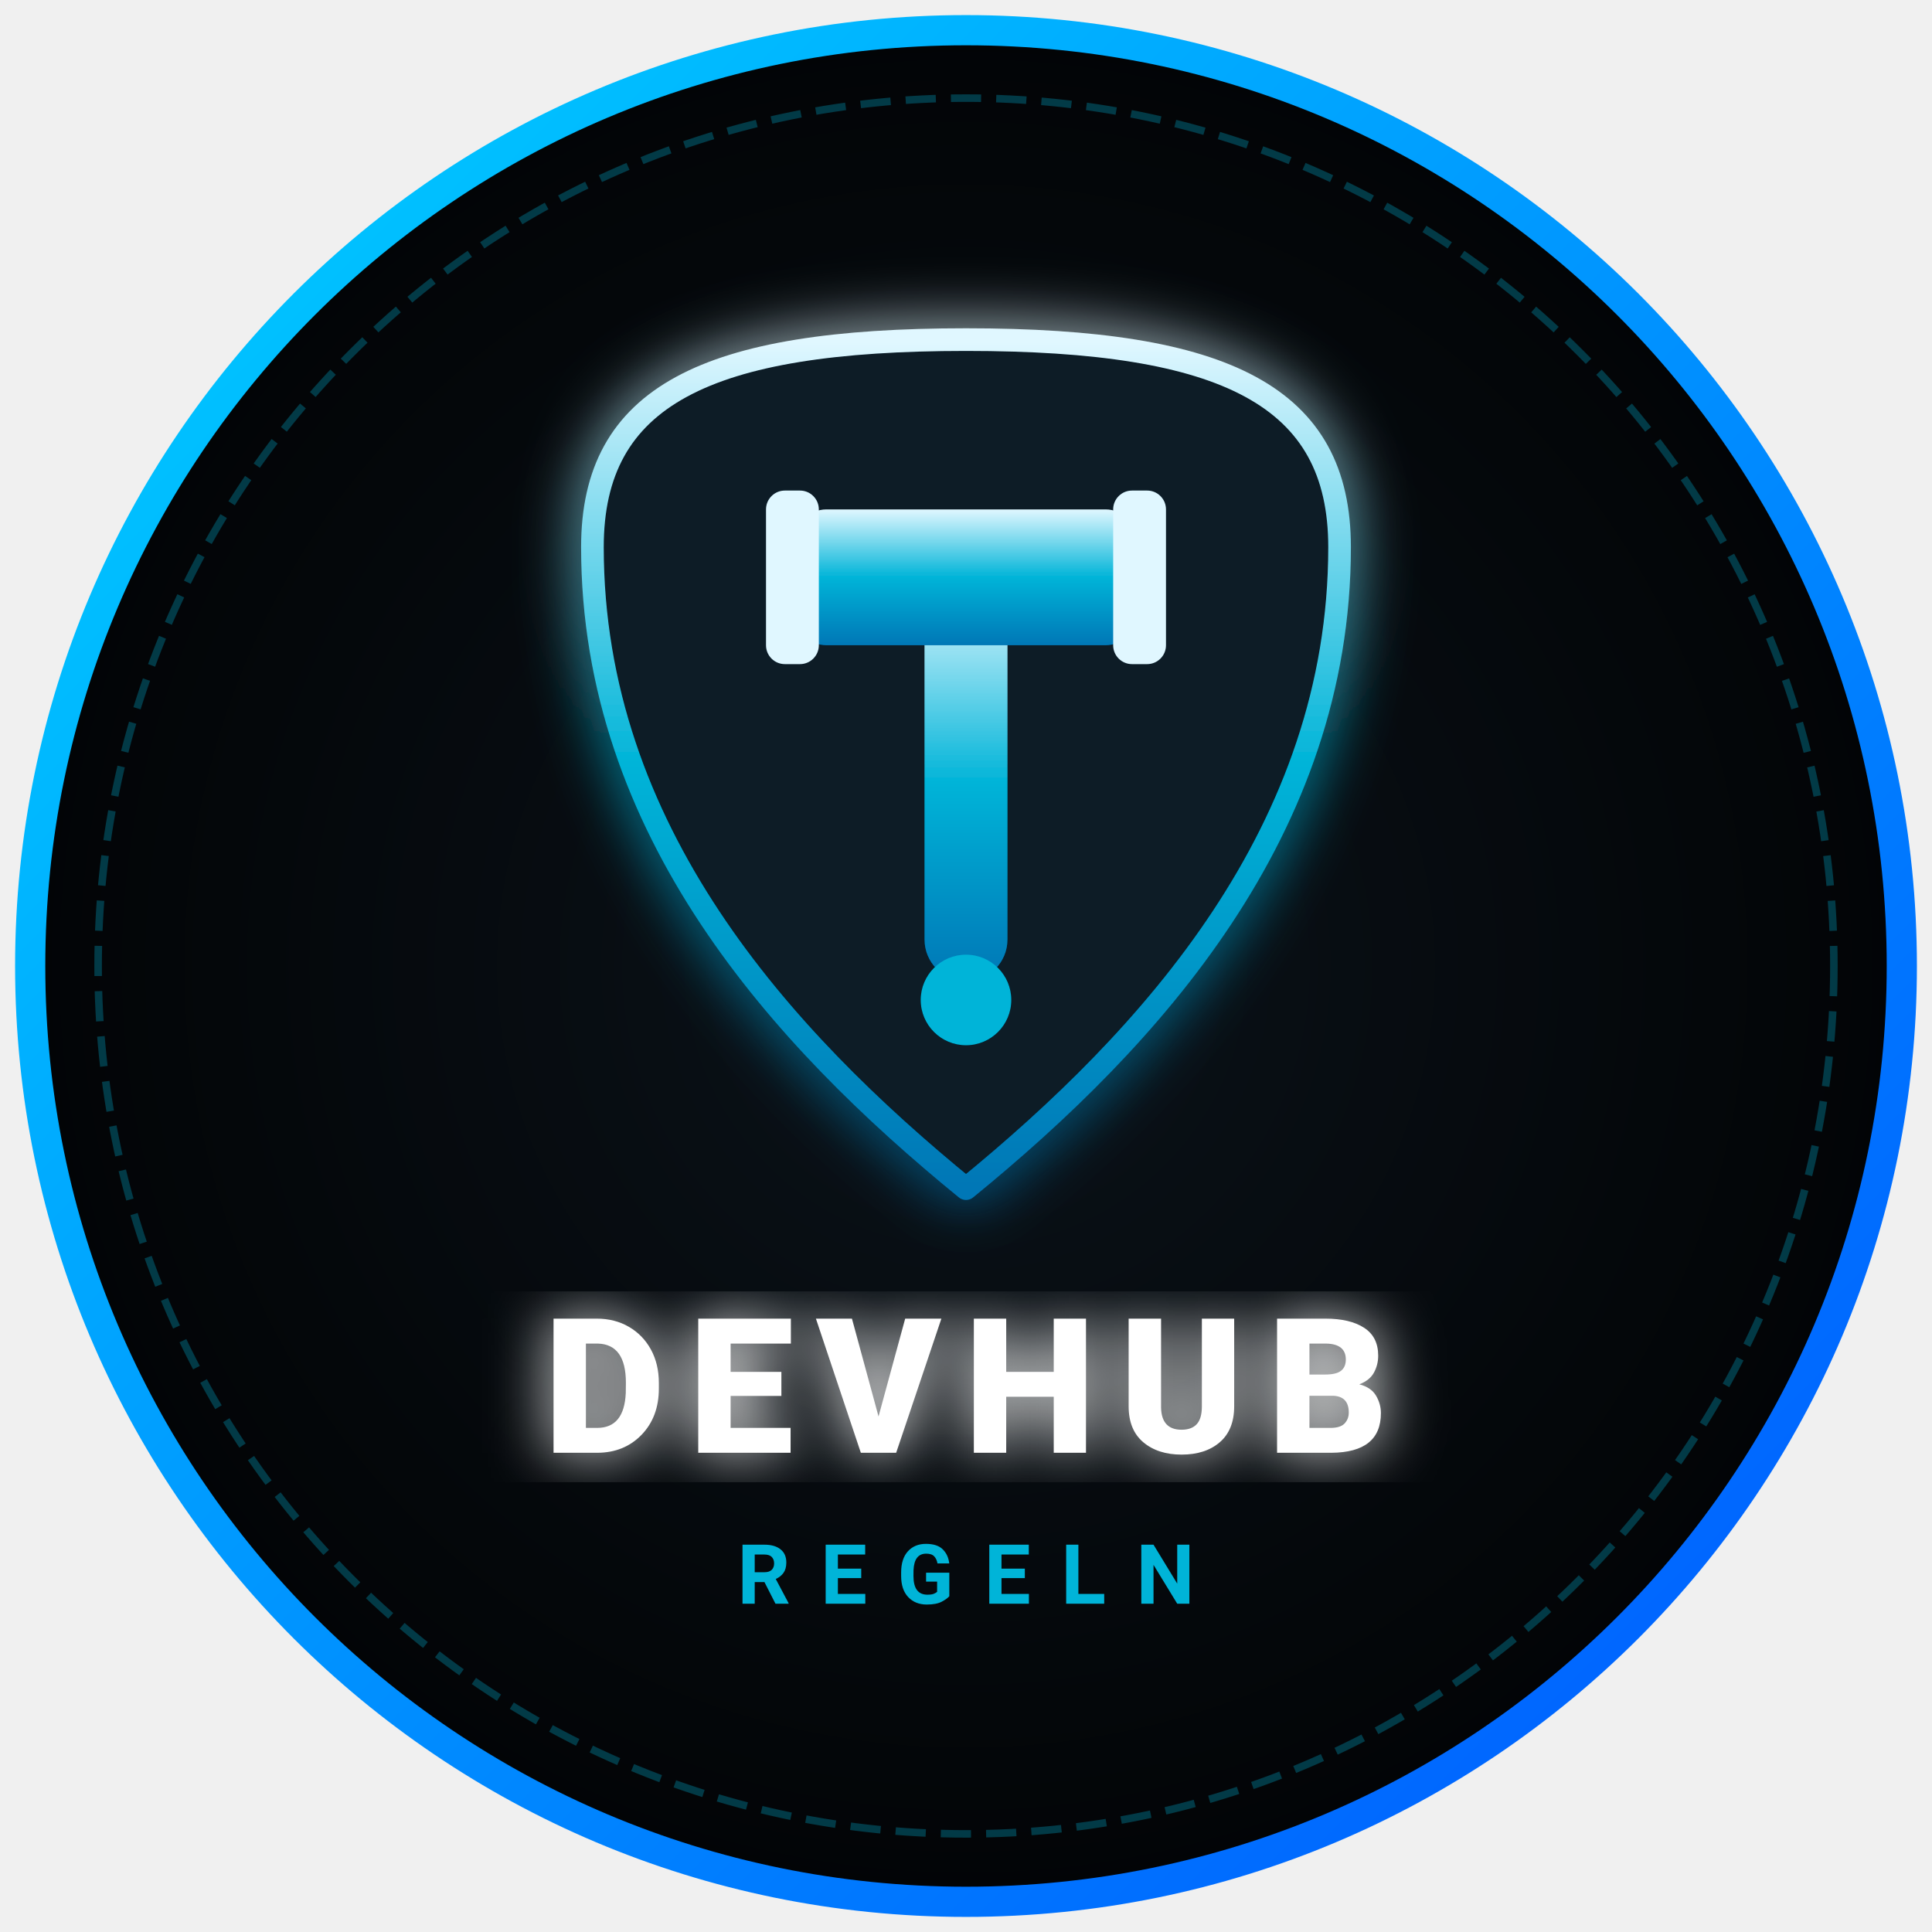
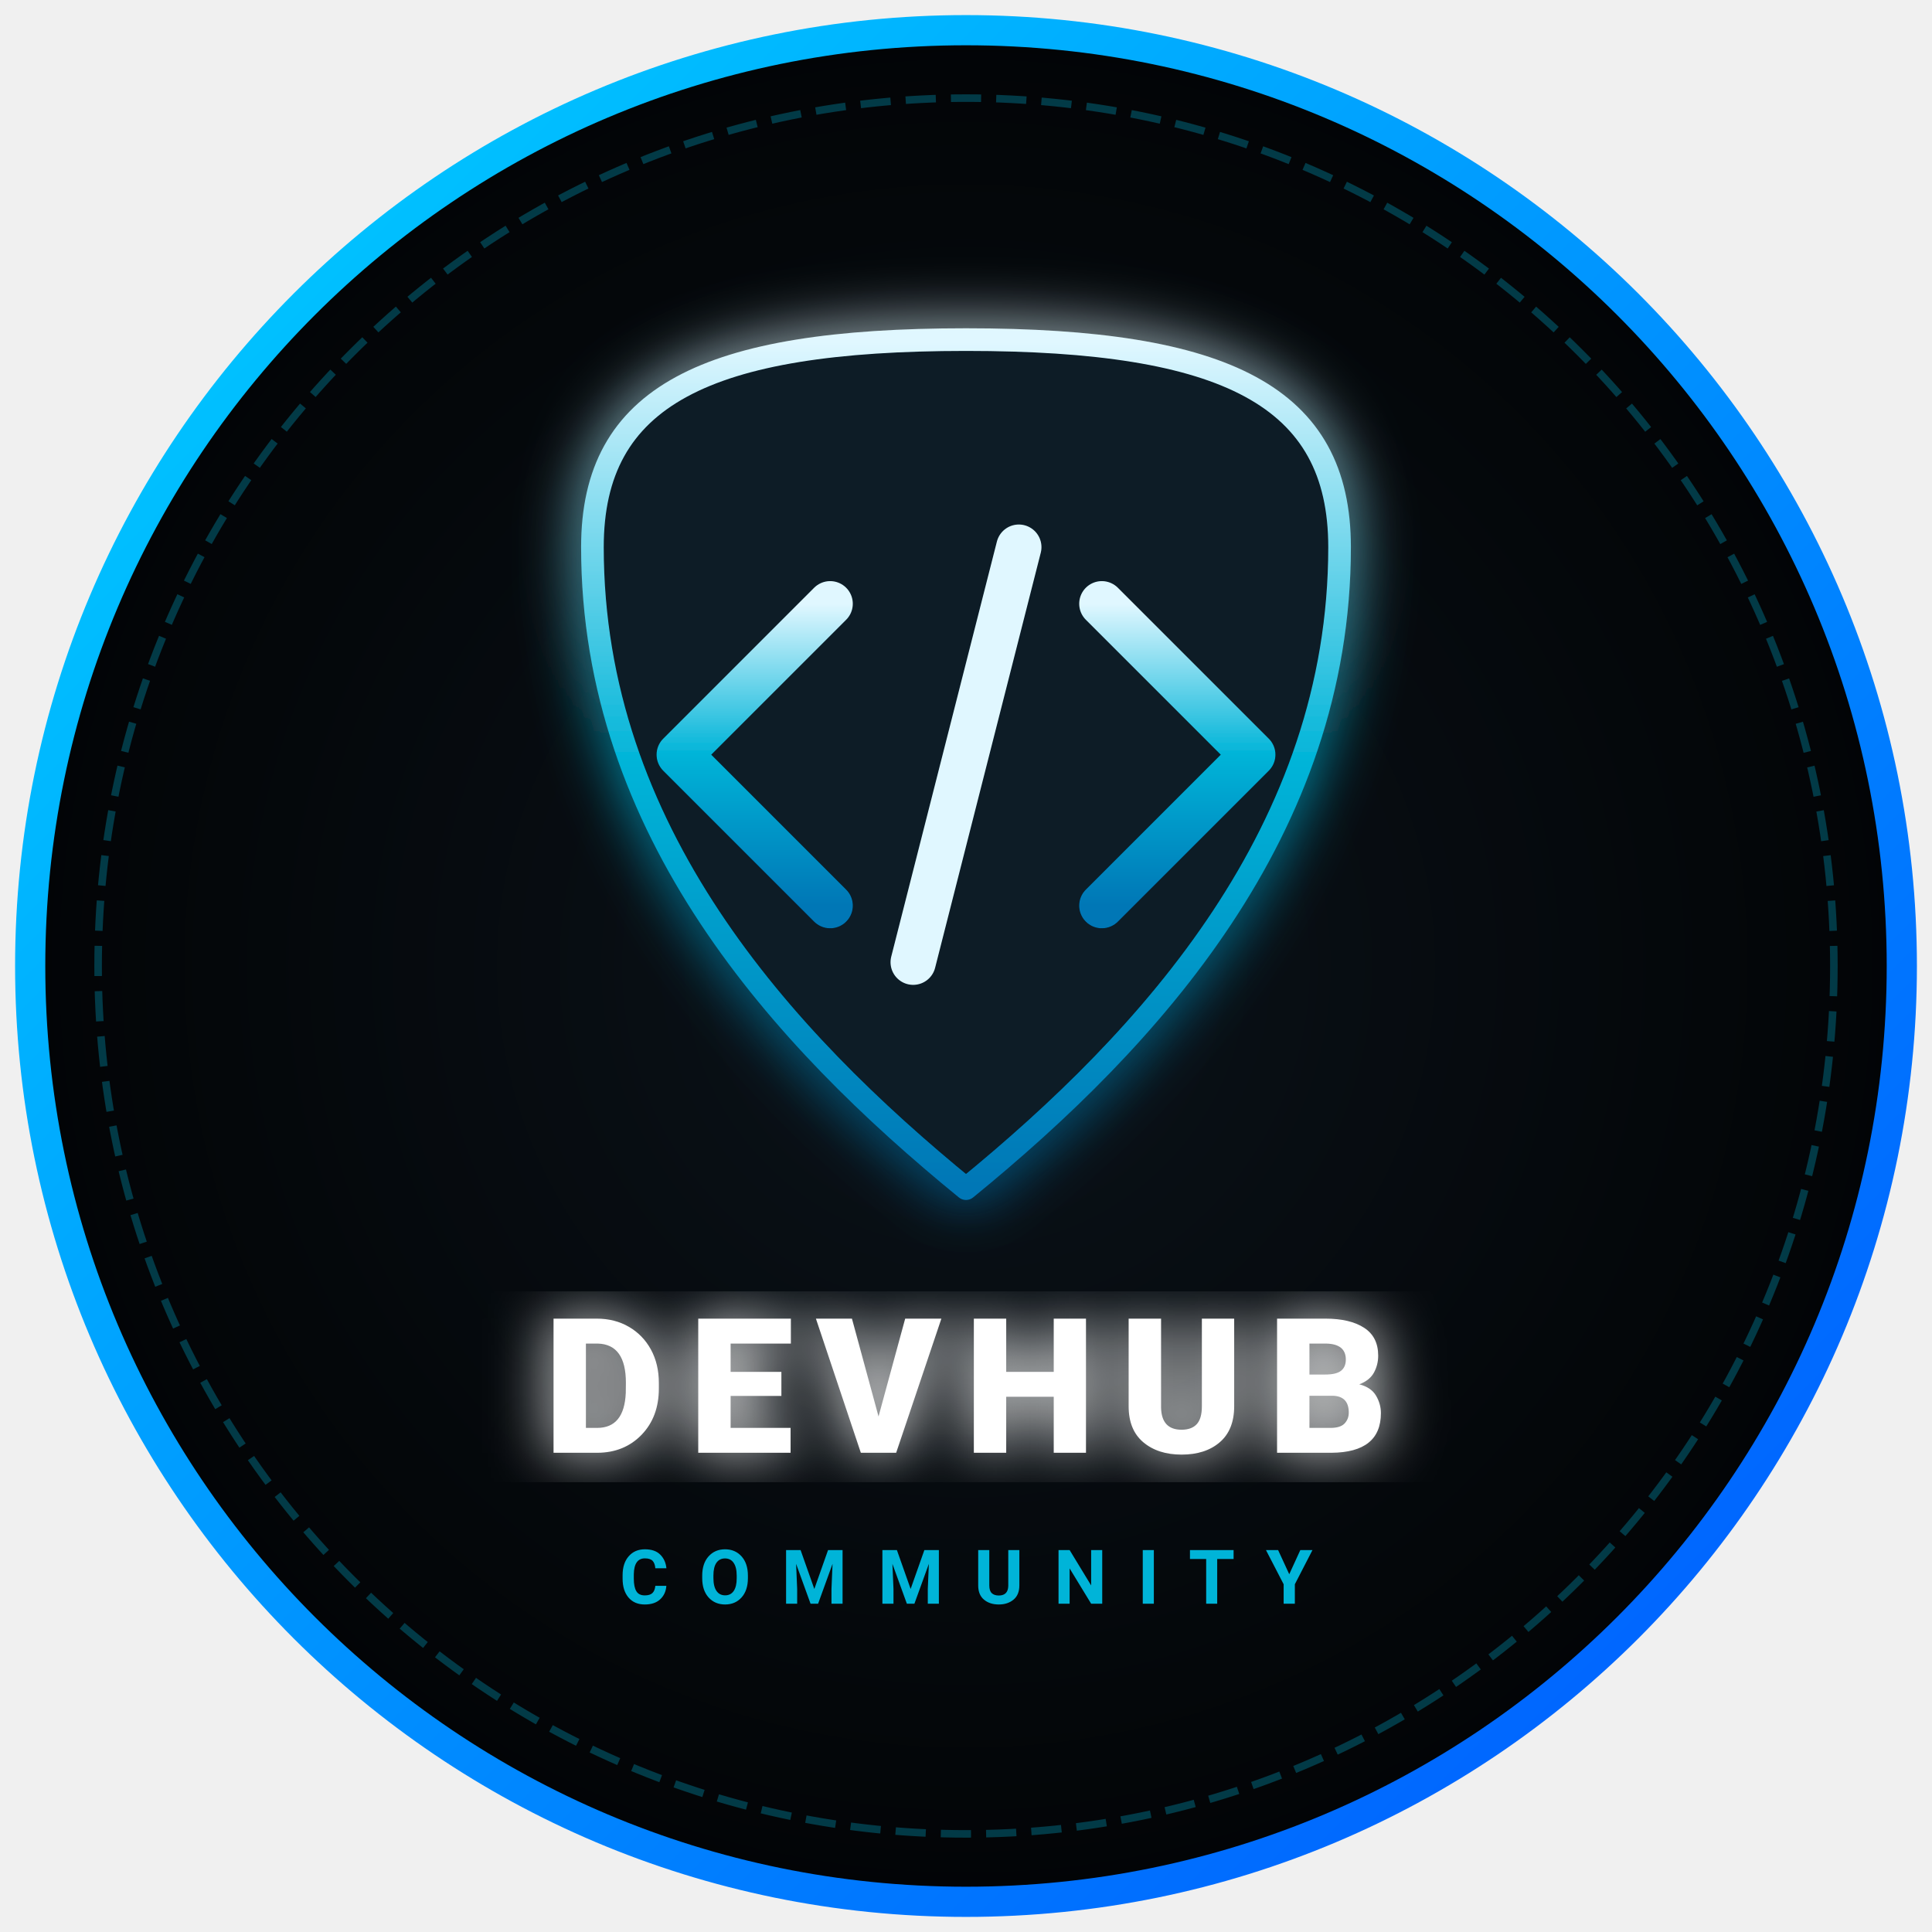
<svg xmlns="http://www.w3.org/2000/svg" viewBox="0 0 512 512" width="100%" height="100%">
  <defs>
    <radialGradient id="bgGrad" cx="50%" cy="50%" r="50%">
      <stop offset="0%" stop-color="#0b131a" />
      <stop offset="100%" stop-color="#020406" />
    </radialGradient>
    <filter id="glow" x="-20%" y="-20%" width="140%" height="140%">
      <feGaussianBlur stdDeviation="8" result="blur" />
      <feComposite in="SourceGraphic" in2="blur" operator="over" />
    </filter>
    <linearGradient id="ringGrad" x1="0%" y1="0%" x2="100%" y2="100%">
      <stop offset="0%" stop-color="#00d2ff" />
      <stop offset="100%" stop-color="#0055ff" />
    </linearGradient>
    <linearGradient id="neonBlue" x1="0%" y1="0%" x2="0%" y2="100%">
      <stop offset="0%" stop-color="#e0f7ff" />
      <stop offset="50%" stop-color="#00b4d8" />
      <stop offset="100%" stop-color="#0077b6" />
    </linearGradient>
  </defs>
  <circle cx="256" cy="256" r="248" fill="url(#bgGrad)" stroke="url(#ringGrad)" stroke-width="8" />
  <circle cx="256" cy="256" r="230" fill="none" stroke="#00b4d8" stroke-width="2" stroke-opacity="0.3" stroke-dasharray="8 4" />
  <g filter="url(#glow)" transform="translate(0, -10)">
    <path d="M 256 100               C 325 100, 355 115, 355 155               C 355 230, 305 285, 256 325               C 207 285, 157 230, 157 155               C 157 115, 187 100, 256 100 Z" fill="#071b28" stroke="url(#neonBlue)" stroke-width="6" stroke-linejoin="round" />
-     <rect x="245" y="165" width="22" height="105" rx="11" fill="url(#neonBlue)" />
-     <circle cx="256" cy="275" r="12" fill="#00b4d8" />
-     <rect x="211" y="145" width="90" height="36" rx="8" fill="url(#neonBlue)" />
-     <rect x="203" y="140" width="14" height="46" rx="5" fill="#e0f7ff" />
-     <rect x="295" y="140" width="14" height="46" rx="5" fill="#e0f7ff" />
+     <path d="M 220 170 L 180 210 L 220 250" fill="none" stroke="url(#neonBlue)" stroke-width="12" stroke-linecap="round" stroke-linejoin="round" />
+     <path d="M 292 170 L 332 210 L 292 250" fill="none" stroke="url(#neonBlue)" stroke-width="12" stroke-linecap="round" stroke-linejoin="round" />
+     <path d="M 270 155 L 242 265" fill="none" stroke="#e0f7ff" stroke-width="12" stroke-linecap="round" />
  </g>
  <text x="256" y="385" fill="#ffffff" font-family="system-ui, -apple-system, 'Segoe UI', Roboto, Helvetica, Arial, sans-serif" font-size="50" font-weight="900" letter-spacing="6" text-anchor="middle" filter="url(#glow)">DEVHUB</text>
-   <text x="256" y="425" fill="#00b4d8" font-family="system-ui, -apple-system, 'Segoe UI', Roboto, Helvetica, Arial, sans-serif" font-size="22" font-weight="700" letter-spacing="8" text-anchor="middle">REGELN</text>
+   <text x="256" y="425" fill="#00b4d8" font-family="system-ui, -apple-system, 'Segoe UI', Roboto, Helvetica, Arial, sans-serif" font-size="20" font-weight="700" letter-spacing="8" text-anchor="middle">COMMUNITY</text>
</svg>
